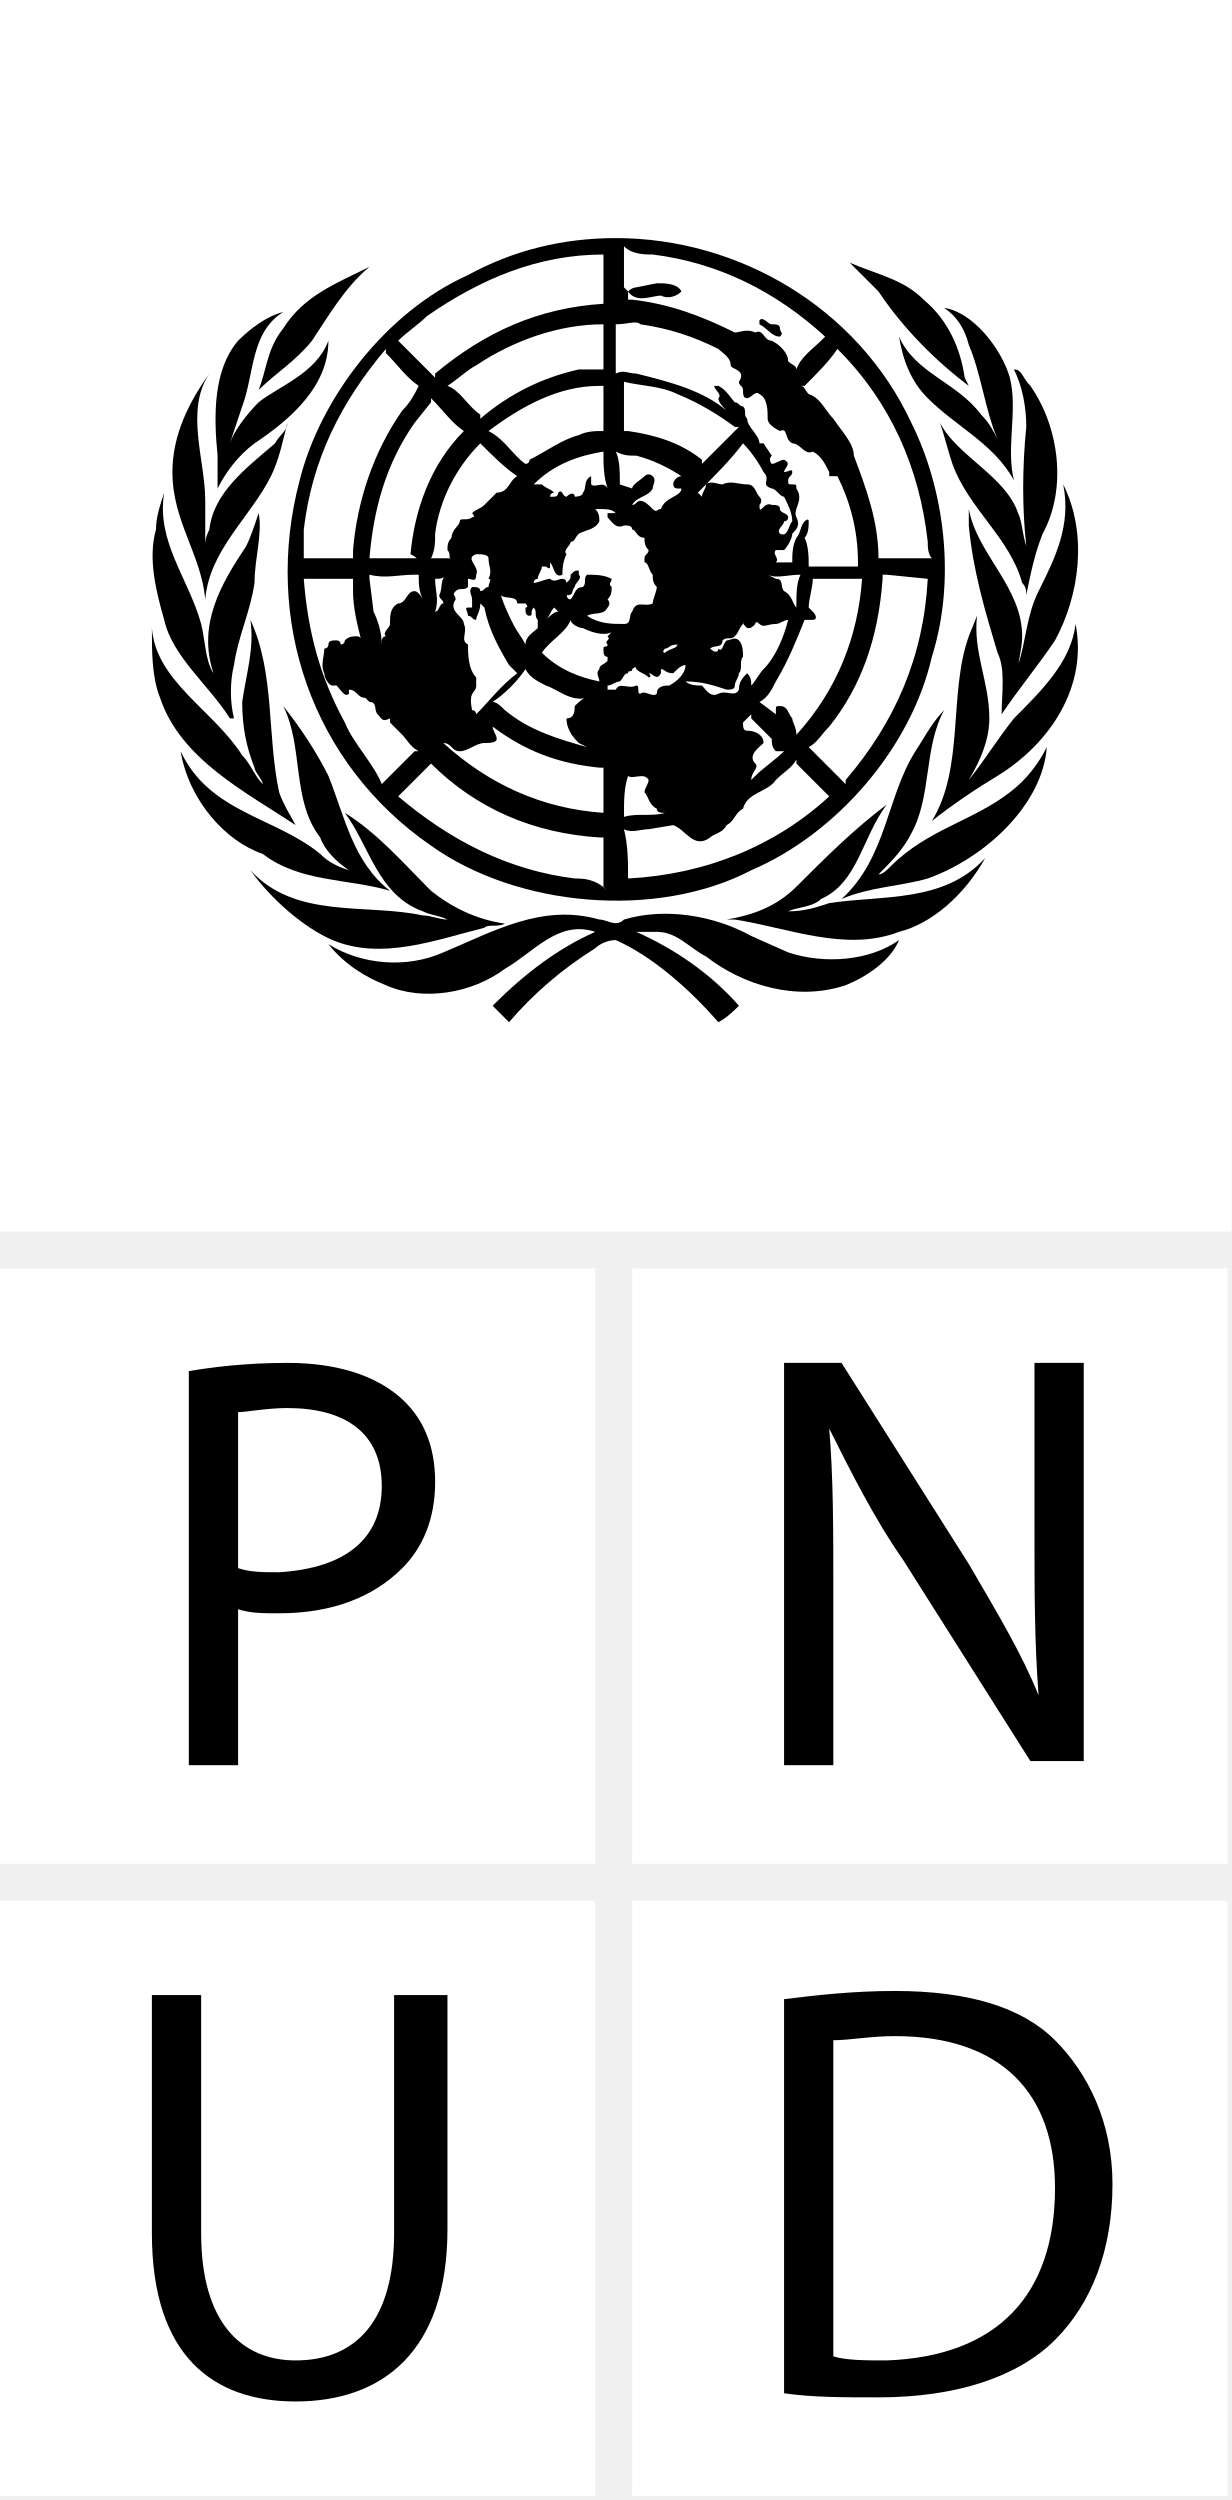
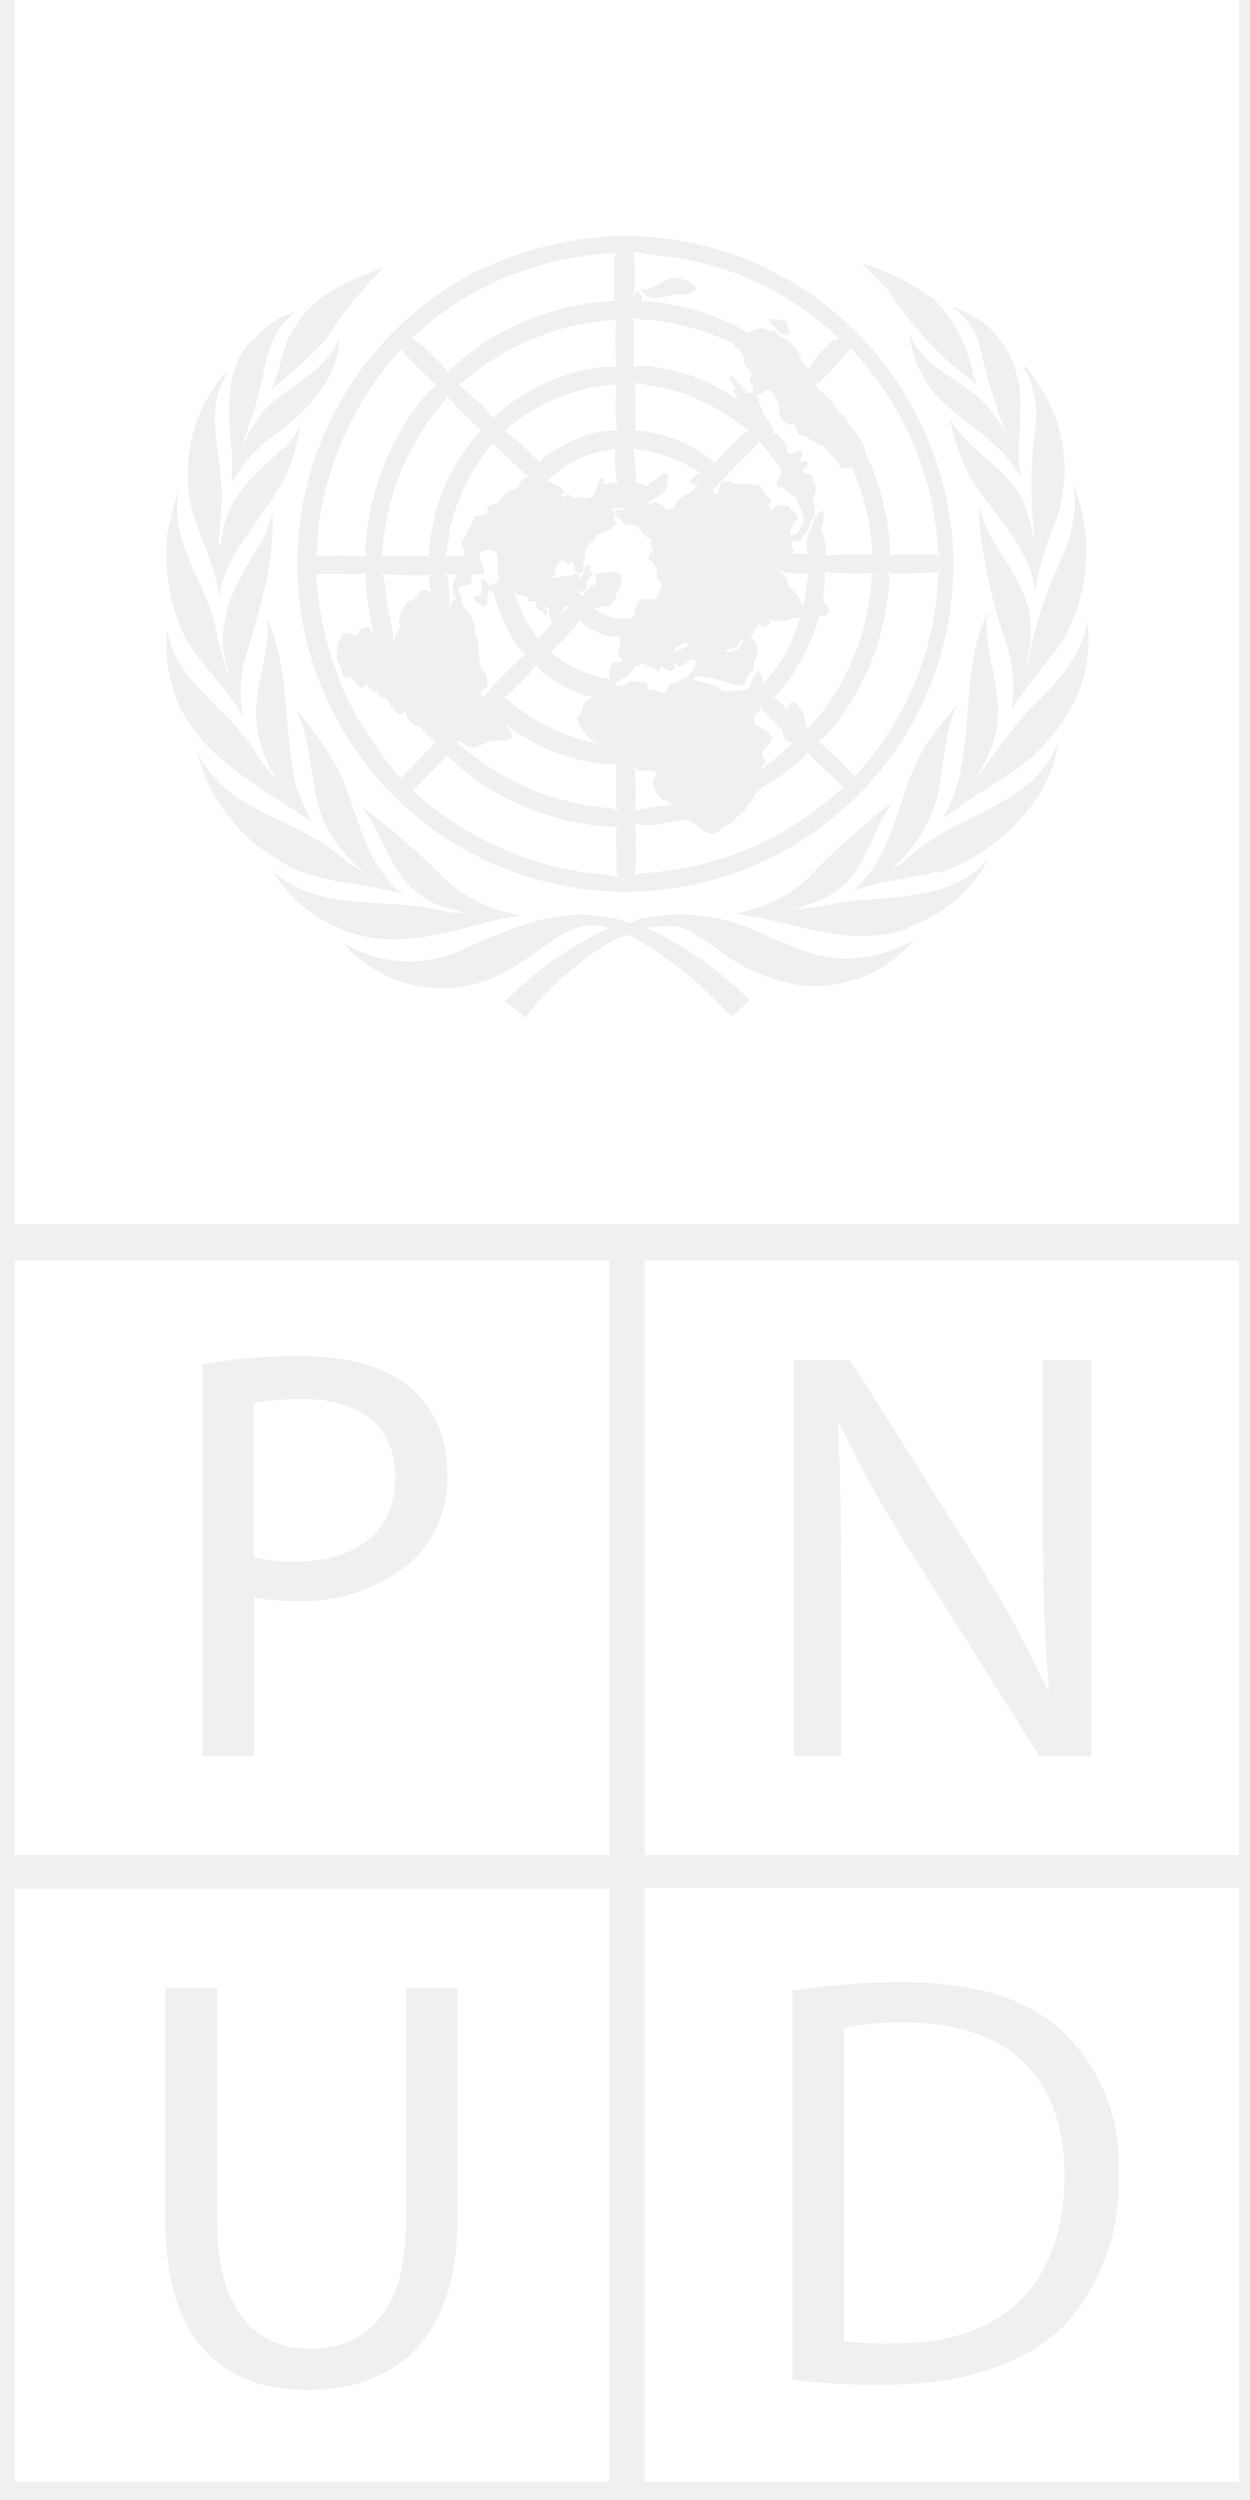
- <svg xmlns="http://www.w3.org/2000/svg" id="Layer_1" viewBox="0 0 30 60.9">
-   <style>.st0{fill:#fff}.st1{fill:#000}</style>
-   <path class="st0" d="M0 30.9h14.5v14.5H0z" />
-   <path class="st1" d="M10.6 36.1c0 .9-.3 1.6-.8 2.1-.7.7-1.7 1.1-3 1.1-.4 0-.7 0-1-.1V43H4.6v-9.6c.6-.1 1.4-.2 2.4-.2 1.2 0 2.1.3 2.7.8.6.5.9 1.2.9 2.1m-1.3.1c0-1.3-.9-1.9-2.3-1.9-.5 0-1 .1-1.2.1v3.8c.3.1.6.1 1 .1 1.6-.1 2.5-.8 2.5-2.1" />
-   <path class="st0" d="M15.4 30.9h14.5v14.5H15.4z" />
-   <path class="st1" d="M20.3 43v-4.2c0-1.6 0-2.8-.1-4 .5 1 1.1 2.2 1.8 3.2l3.1 4.9h1.3v-9.7h-1.2v4.1c0 1.5 0 2.7.1 4-.4-1-1-2-1.7-3.2l-3.1-4.9h-1.4V43h1.2z" />
-   <path class="st0" d="M0 46.3h14.5v14.5H0z" />
-   <path class="st1" d="M3.7 48.7v5.7c0 3 1.5 4.1 3.5 4.1 2.1 0 3.7-1.2 3.7-4.2v-5.7H9.6v5.8c0 2.1-.9 3.1-2.4 3.1-1.3 0-2.3-.9-2.3-3.1v-5.8H3.7z" />
-   <path class="st0" d="M15.4 46.3h14.5v14.5H15.4z" />
-   <path class="st1" d="M27.1 53.2c0 1.6-.5 2.9-1.4 3.8-.9.9-2.4 1.4-4.3 1.4-.9 0-1.6 0-2.3-.1v-9.6c.8-.1 1.7-.2 2.7-.2 1.8 0 3.1.4 3.9 1.2.8.8 1.4 2 1.4 3.5m-1.4.1c0-2.3-1.3-3.7-3.9-3.7-.6 0-1.1.1-1.5.1v7.7c.3.1.8.1 1.3.1 2.7-.1 4.1-1.6 4.1-4.2" />
-   <path class="st0" d="M0 0h30v30H0z" />
-   <path class="st1" d="M22.6 21.4c-.7.2-1.4.2-2.1.5 1.1-1 1.1-2.5 1.8-3.6.2-.3.4-.7.7-1-.5.9-.3 2.1-.8 3-.2.4-.5.7-.8 1 .1 0 .2-.1.3-.2.9-.9 2-1.1 2.9-1.8.4-.3.7-.7.9-1.1-.1 1.4-1.5 2.7-2.9 3.2m3.1-5.8c-.4.6-.9 1.2-1.3 1.8 0-.5.1-1.1-.1-1.5-.3-1-.6-2-.7-3.1v-.4c.2 1.1 1.3 1.9 1.3 3.1 0 .3-.1.6-.1.8v-.1c.2-.6.2-1.2.5-1.8.4-.8.8-1.6.6-2.6.6 1.2.4 2.7-.2 3.8" />
-   <path class="st1" d="M25.1 9.4c.7 1 .9 2.5.3 3.6-.2.5-.3 1-.4 1.5 0-.1 0-.2-.1-.3-.3-1.1-1.3-1.8-1.7-2.9-.1-.3-.2-.7-.3-1 .4.8 1.6 1.3 1.9 2.2.1.2.1.5.2.8-.1-.9-.1-1.9 0-2.9 0-.5-.1-1-.3-1.4.2 0 .2.2.4.4" />
-   <path class="st1" d="M24.6 9.2c.2.8-.1 1.7.1 2.5-.5-.9-1.4-1.3-2.1-2-.4-.4-.6-.9-.7-1.5.4.9 1.4 1.1 2 1.9.2.2.3.4.4.6-.3-.7-.4-1.6-.7-2.3-.1-.4-.3-.7-.6-.9.7.1 1.4 1 1.6 1.7" />
-   <path class="st1" d="M22.5 7.3c.6.5.9 1.2 1 1.9l.1.2c-.8-.6-1.6-1.4-2.2-2.3l-.7-.7c.7.3 1.3.4 1.8.9M9 6.5c-.6.5-1 1.2-1.4 1.8-.4.5-.9.8-1.3 1.2.2-.5.2-1 .6-1.5.5-.8 1.3-1.1 2.1-1.5" />
-   <path class="st1" d="M5.8 8.3c.3-.3.7-.6 1.1-.7-.8.5-.7 1.5-1 2.3l-.3.9c.1-.3.4-.7.7-1 .5-.4 1.4-.7 1.7-1.5 0 1.1-.9 1.9-1.8 2.5-.4.3-.7.7-.9 1.1v-.8c-.1-1-.1-2.1.5-2.8" />
-   <path class="st1" d="M4.2 11.5c0-.9.4-1.7.9-2.4-.6.9-.1 2.1-.1 3.1v1.1c0-.1 0-.2.1-.4.1-.9.9-1.5 1.6-2.1.1-.2.3-.3.3-.5-.1.4-.2.9-.4 1.3-.5 1-1.5 1.8-1.6 3-.1-1.1-.8-1.9-.8-3.1" />
-   <path class="st1" d="M3.8 12.9c0-.3.1-.6.2-.9-.2 1.2.6 2.1.9 3.2.1.4.1.9.3 1.2-.4-1.2.2-2.2.8-3.1.1-.2.2-.5.3-.8.1.5-.1 1.1-.1 1.7-.1.7-.4 1.3-.5 2-.1.4-.1.9 0 1.3h-.1c-.5-.8-1.4-1.5-1.6-2.4-.2-.7-.4-1.5-.2-2.2" />
-   <path class="st1" d="M3.7 15.3c.1 1.3 1.5 2 2.2 3.1.2.2.3.5.5.7 0-.1-.2-.3-.2-.4-.2-.5-.3-1-.3-1.6.1-.7.3-1.3.2-2 .6 1.3.4 2.8.7 4.2.1.3.3.6.4.8-1.2-.8-2.8-1.6-3.3-3.1-.2-.5-.2-1.1-.2-1.7" />
-   <path class="st1" d="M4.4 18.3c.7 1.5 2.3 1.6 3.4 2.5.2.2.4.3.7.4-.3-.2-.6-.5-.7-.8-.7-.9-.4-2.2-.9-3.2.4.5.8 1.1 1.1 1.7.4 1 .6 2.1 1.5 2.8-1-.3-2.2-.2-3.1-.9-.9-.3-1.8-1.3-2-2.5" />
-   <path class="st1" d="M6.1 21.2c1.1 1.2 2.8.8 4.2 1.1.2 0 .4.1.6.1-.2-.1-.4-.1-.6-.2-1.1-.4-1.3-1.6-1.9-2.4.8.5 1.4 1.2 2.1 1.9.5.4 1.1.7 1.8.8-.2.1-.4 0-.5.1-1.2.3-2.5.8-3.7.3-.7-.3-1.5-1-2-1.7" />
-   <path class="st1" d="M20.6 24c-1.2.4-2.5 0-3.4-.7-.4-.2-.7-.6-1.2-.6h-.5c.9.4 1.8 1 2.5 1.8-.1.1-.3.3-.5.4-.7-.8-1.6-1.6-2.5-2-.2 0-.4.1-.5.2-.8.5-1.5 1.1-2.1 1.8l-.4-.4c.8-.8 1.6-1.4 2.5-1.8-.9-.3-1.5.5-2.2.9-.8.6-2 .8-2.9.4-.5-.2-1-.5-1.4-1 .8.5 1.9.6 2.8.2 1.2-.5 2.4-1.2 3.8-.8.2 0 .4.2.6 0 1-.3 2.2-.1 3.1.4l.9.4c.9.3 2 .2 2.7-.3-.2.5-.8.9-1.3 1.1" />
-   <path class="st1" d="M21.9 22.7c-1.3.5-2.7-.1-4-.3h-.2c.6-.1 1.2-.3 1.7-.8.7-.7 1.4-1.4 2.2-2-.6.8-.7 1.9-1.6 2.3-.2.2-.6.2-.8.3.4 0 .7-.1 1-.2 1.3-.2 2.8 0 3.8-1.1-.5.9-1.3 1.6-2.1 1.8m2.4-3.8c-.5.3-1.1.7-1.6 1.1.8-1.3.4-3.1.9-4.5l.2-.5c-.1.9.3 1.6.3 2.5 0 .5-.2 1-.5 1.5.4-.5.7-1 1.1-1.5.7-.7 1.4-1.4 1.5-2.3.3 1.5-.6 2.9-1.9 3.7m-2.1-8.6C20.9 7.5 18 5.8 15 5.8c-1.3 0-2.5.3-3.6.9-2 .9-3.6 3-4.1 5-.9 3.4.3 6.9 3.2 8.9 2.1 1.5 5.5 1.8 7.8.6 2.1-.9 3.9-3 4.4-5.2.6-1.9.3-4.1-.5-5.7m.4 2.9c0 .1 0 .3.1.4h-1.3c0-.9-.3-1.7-.6-2.5 0-.3-.3-.6-.5-.9-.2-.2-.3-.5-.6-.6-.1-.1-.1-.2-.2-.2h.1c.3-.3.6-.6.8-.9 1.3 1.3 2 2.9 2.2 4.7m-3.3 4.3c-.1-.1-.1-.3-.3-.3-.1 0-.1 0-.1.1v.1l-.4-.3c.2-.1.3-.3.4-.5.3-.5.5-1 .7-1.5h.2c.1 0 .1-.1 0-.2l-.1-.1c0-.2.1-.5.1-.7H21c-.1 1.4-.6 2.7-1.6 3.8 0-.2-.1-.3-.1-.4m-.9 1.1c-.2-.2.1-.4.2-.5 0-.2-.2-.3-.4-.3-.1 0-.1-.1-.1-.2l.2-.2v.1l.5.5c0 .1 0 .2.1.3h.2c-.2.2-.5.4-.7.6l-.1.1c0-.2.2-.3.1-.4m-2.3-6.2c-.1 0-.1.1-.2 0s-.2-.2-.3-.2c-.1 0-.1.1-.2.1.1-.2.4-.2.5-.4 0-.1.1-.2 0-.3 0 0-.1-.1-.2 0s-.3.2-.3.3l-.3-.1c0-.3 0-.6-.1-.8.2.1.3.1.5.1.4.1.8.3 1.1.5-.1 0-.2.1-.2.2s.1.1.1.1h.1c0 .2-.4.2-.5.5m.4 3.3c0 .1-.2.1-.3.2-.1 0 0-.1 0-.1.1 0 .1-.1.3-.1m2.3-3.8c.1 0 .2.2.3.2.1.2.2.4.2.6-.1.1-.1.4-.3.3-.1-.1.1-.2.1-.3 0 0 .1 0 .1-.1s-.2-.1-.2-.2-.1-.1-.2-.1c-.2-.1-.3.3-.3 0 0 0 .1-.1 0-.2s-.1-.3-.3-.3c-.2 0-.4-.1-.6 0-.1 0-.3-.1-.4 0 0 .1-.1.2-.1.3L17 12c.4-.4.8-.8 1.1-1.2.2.2.4.5.5.7.2.2-.1.3.2.4m.7 2.1c-.1.2-.1.5-.1.7v.1c-.1-.1-.1-.3-.3-.4-.1-.1 0-.3-.2-.3l-.2-.1c.2.1.5 0 .8 0m-1.7-3.4l-.7.7v-.1c-.5-.4-1.1-.6-1.8-.7h-.1V9.3c.4.1.9.1 1.3.3.5.2 1 .5 1.4.8h.1l-.2.2zm-1.1 6c.4 0 .7.1 1 .2.1 0 .2 0 .2-.1s.1-.2.1-.3c.1-.1 0-.3.1-.4 0-.1 0-.3-.1-.4-.1-.1-.2 0-.3 0-.1.1-.1.3-.2.2 0 .1-.1.1-.2 0 .1-.1.3 0 .3-.2.1-.1.2 0 .3-.1.1-.1.1-.2.2-.3v-.1c0 .1 0 .1.1.2.1 0 .1 0 .2-.1 0 0 0-.1.1 0s.2 0 .4 0c.1 0 .2-.1.3-.1-.1.4-.3.9-.6 1.2-.1.1-.2.3-.3.4 0-.1 0-.2-.1-.3-.1.1-.2.2-.2.4-.1.2-.3 0-.5.1s-.3-.1-.4-.2c-.1 0-.3 0-.4-.1-.1 0 0 0 0 0m-.8-10.4c1.6.2 3 .9 4.2 2l-.1.1c-.2.2-.5.4-.6.7 0-.1-.1-.1-.2-.2 0-.2-.2-.4-.4-.5-.2 0-.2-.3-.4-.2-.2-.1-.4 0-.5 0-.8-.4-1.6-.7-2.5-.8h-.1v-.2l-.1-.1V6c.2.2.5.2.7.2m-.3 1.7c.7.1 1.3.3 1.9.6.1.1.3.2.3.4 0 .1.4.1.2.4 0 .1.1.1.1.2s0 .2.1.2.2-.2.3-.1c.2.1.2.4.2.6 0 .1.1.2.3.3.2-.1.1.2.3.3.2 0 .3.3.5.2.2.1.3.3.4.5v.1h.2c.3.6.5 1.3.5 2.1v.1h-1.2c0-.2 0-.5-.1-.7.1-.1.1-.3.1-.4 0-.1-.1 0-.1 0-.1.1-.1.3-.2.4-.1.2-.1.4-.1.6h-.4c.1-.1-.1-.2 0-.3h.2c.1-.1.2-.3.2-.4.1-.1.2-.2.1-.4s.2-.4 0-.7c0-.1 0-.1-.1-.1s-.1 0-.1-.1.1-.1.1-.2-.1 0-.2 0c0-.1.2-.2 0-.3-.1 0-.2.1-.3.1 0 0-.1-.1 0-.2l-.2-.3h-.1c0-.2-.3-.4-.3-.6-.1-.1 0-.2-.1-.3-.1 0-.1-.1-.2-.1-.1-.1-.2-.3-.4-.4h-.1c0 .1.2.2.1.3 0 .1.1.2.2.3-.6-.5-1.4-.7-2.2-.9-.2 0-.3-.1-.5 0V7.9c.3 0 .5-.1.6 0m-.6 4.6h-.2v.1c.1.1.2.3.4.2.1 0 .2 0 .2.1.1 0 .1.2.3.2 0 .1 0 .2.1.3 0 .1-.1.1-.1.2v.1c.1 0 .1.2.2.3 0 .1 0 .2.1.3 0 .1-.1.3-.1.4-.2.1-.4-.1-.5.2-.1.1 0 .3-.2.3-.3 0-.6 0-.9-.2.2-.1.4 0 .5-.2 0 0 .1-.1 0-.2.1-.1.1-.2.1-.3-.1-.1 0-.1 0-.2-.2-.1-.4-.1-.6-.1-.1.1 0 .2-.1.3-.2 0-.2.2-.3.3-.1 0-.1-.1-.1-.2v.1c.2 0 .1-.1.2-.2 0-.1.2-.2.1-.3v-.1c-.1 0-.1 0-.2.1 0 .1 0 .1-.1.2 0 0 0-.1-.1-.1s-.2.1-.3 0c-.1 0-.3.1-.4.1 0-.1.1-.1.1-.1 0-.1.1-.2.1-.3h.1s.1.1.1 0v-.1c.1.1.1.4.3.3 0-.1 0-.3.1-.5-.1-.1.1-.2.1-.3.1 0 .1-.1.2-.2.2-.1.4-.1.5-.3 0-.1 0-.2-.1-.3.3 0 .4 0 .5.1m-.2 7.4l-.1-.1c-1.5-.1-2.8-.7-3.9-1.7.2 0 .2.2.4.2s.4-.2.6-.2c.1 0 .3 0 .3-.1s-.1-.2-.1-.3c.8.6 1.6.9 2.6 1h.1v1.1l.1.1zm-4.2-5.8c.1 0 .2 0 .3-.1-.2.1-.1.3-.2.5 0 .1.1.1.1.2-.1 0-.1.2-.2.2.1-.3 0-.5 0-.8m-1.2 1.4c-.1 0-.1.1-.1.2 0-.3-.1-.6-.2-.8l-.1-.8V14c.4.1.7 0 1.1 0h.1c0 .2 0 .4.1.6 0 0-.1-.2-.2-.2-.2 0-.2.3-.4.3-.2.1-.2.3-.2.5 0 .1-.2.2-.1.3m.8-1.9H9c.1-1.2.4-2.3 1.1-3.3l.4-.5v-.1c.3.3.5.6.8.8-.8.8-1.2 1.9-1.3 3 .2.1.1.1.2.1M14.7 9h-.6c-.9.2-1.7.6-2.4 1.2v-.1c-.3-.2-.5-.6-.8-.7.3-.2.5-.4.7-.5.9-.6 2-1 3.1-1V9m-1.8 6s.1.1 0 0c.1 0 0-.1.1-.2.1.1 0 .2.1.3v.2c-.1.1-.3.2-.3.4-.1-.2-.2-.3-.3-.5-.1-.2-.2-.4-.3-.7.1.1.4 0 .4.2h.2s.1.1 0 .1c0 .1 0 .2.1.2m1.2 3.1l.2.1c-.7-.2-1.4-.4-2-.9-.1-.1-.2-.2-.3-.2.3-.2.6-.5.8-.8.1.2.3.3.5.4.3.1.6.4 1 .3-.1 0-.2.1-.3.2 0 .1 0 .3-.2.3 0 .3.2.5.3.6m-2.5-1.4v-.2c-.2-.2-.2-.6-.2-.8-.2-.1 0-.3-.1-.5 0-.2-.4-.3-.2-.6 0-.1-.1-.1 0-.2s.2 0 .3-.1v-.2c.1 0 .2.1.2-.1.1-.2-.3-.4 0-.5.1 0 .3 0 .3.1 0 .2.1.3 0 .5.1 0 0 .1 0 .2-.1 0-.1.1-.2.1 0-.1-.1-.1-.2-.1-.1.1 0 .2 0 .3v.2h-.1c-.1 0 0 .1 0 .2.1 0 .1.1.2.1 0-.1.1-.2.1-.4l.1.1c.1.5.3.9.6 1.4l.2.2c-.4.3-.7.7-1 1 0 0 0-.1-.1-.1-.1-.5.1-.4.1-.6m.5-4.7l-.3.3c-.1.1-.2.1-.3.2 0 0 .1.1 0 .1-.1.1-.3 0-.3.1s-.2.2-.2.4c-.1.1-.1.2-.1.3.1.1 0 .2.1.2h-.5c.1-.2.1-.4.1-.6.1-.8.5-1.6 1.1-2.2.3.3.6.6.9.8-.2.1-.2.4-.5.4m2.5 4.3c-.1.1 0 .2 0 .3-.5-.1-1-.3-1.4-.7.2-.3.6-.5.7-.8 0 .1.2.2.3.2.2.1.5.2.7.1l-.1.1c.1.1-.1.1 0 .2 0 .1-.1 0-.1.1s0 .2.1.2v.1c-.1.1-.2.1-.2.2m-1.3-1.2c.1-.1.1-.2.2-.3l.1.1c-.1 0-.2.1-.3.2zm1.1-3.3v-.2c-.2.1-.1.3-.2.4 0 .1-.2.1-.2.1 0-.1-.1-.1-.2 0-.1 0-.1-.2-.2-.1 0 0 0 .1-.1.1h-.1c0-.1.1-.1.1-.1-.1-.1-.2-.1-.3-.2H13c.5-.5 1.1-.7 1.7-.8 0 .3 0 .6.1.9-.1-.2-.3 0-.4-.1m.3-1.3c-.2 0-.4 0-.6.1-.4.1-.8.4-1.2.6 0 0 0 .1-.1.1-.3-.2-.5-.6-.9-.8.8-.6 1.7-1.1 2.7-1.1h.1v1.1m-4.3-2.8c1.3-.9 2.7-1.5 4.3-1.5v1.2c-1.6.1-2.9.7-4.1 1.7v.1l-.9-.9c.2-.2.5-.4.7-.6m-3 5.2c.2-1.7.9-3.1 2-4.4v.1c.3.3.5.6.8.8-.1.2-.2.4-.4.6-.7 1-1.1 2.2-1.2 3.4v.2H7.4v-.7m1 4.7c-.6-1.1-.9-2.2-1-3.5h1.2v.3c0 .4.1.8.2 1.2l.1.1c-.1-.1-.1-.2-.2-.2s-.2 0-.3.1c0 .1-.1.1-.1.1s0-.1-.1-.1-.2 0-.2.1-.1.1-.1.1c0 .2-.1.4 0 .6 0 .1.1.3.2.3h.1c.1.1.2.3.3.2v-.1c.2 0 .2.2.4.2l.1.1c.2 0 .1.2.2.3.1.1.1.2.3.1v-.1.2l.3.3c.1.1.2.3.4.4h-.1l-.8.8c-.2-.5-.7-1-.9-1.5m5.6 3.8c-1.6-.2-3-.9-4.3-2l.8-.8c1.1 1.1 2.5 1.7 4.1 1.8h.1v1.2l.1.1c-.3-.3-.6-.3-.8-.3m1-4.6h-.2v-.1c.1 0 .2-.1.3-.1.1-.1.1-.2.2-.2 0-.1.1 0 .1-.1 0 0 .1-.1.1 0 .1.1.2.1.3.2 0 0 .1 0 0-.1.1 0 .2.2.3 0v-.1c.1 0 .1.1.3.1.1-.1.2-.2.3-.2 0 .2-.2.4-.4.5-.1 0-.3 0-.3.2-.1.1-.3-.1-.4 0-.1 0 0-.2-.1-.2-.2.1-.4-.1-.5.1m.3 2.1c.1.1.4-.1.5.1 0 .1-.1.2-.1.3.1.1.1.3.3.4 0 .1.1.1.2.1-.3.1-.7 0-1 .1 0-.4 0-.7.1-1l-.1-.1.1.1m0 2.5c0-.4 0-.8-.1-1.2.2.1.4 0 .6 0l.6-.1c.3.1.5.6.9.3.1-.1.3-.1.4-.3.2-.1.2-.3.4-.4.1-.4.6-.4.8-.7.2-.2.4-.3.5-.5v.1l.8.8c-1.3 1.2-3 1.9-4.9 2m7.3-7.3c-.1 1.9-.8 3.5-2 4.9v.1l-.9-.9c.2-.1.3-.3.5-.5.8-1 1.2-2.2 1.3-3.6V14h.1l1 .1z" />
-   <path class="st1" d="M18.5 7.8v.1c.2.1.3.3.5.3.1-.1 0-.1 0-.2s-.1-.1-.2-.1-.2-.2-.3-.1m-3.2-.7c.2.3.6.1.8.1.2.1.4 0 .5-.1-.1-.2-.4-.2-.6-.2l-.5.1s-.1 0-.2.1" />
+ <svg xmlns="http://www.w3.org/2000/svg" width="61" height="122" fill="none">
+   <g clip-path="url(#clip0)" fill="#fff">
+     <path d="M37.03 21.5v.1c-.73.76-1.54 1.55-2.24 2.33a.54.54 0 00.22.23c0-.19.13-.36.15-.55.19-.27.48-.1.73 0 .375-.018.751.01 1.12.08.29.14.32.5.58.65a.22.22 0 01-.08.3c.08.6.37-.16.67 0 .12.05.29 0 .38.17.09.17.35.2.37.44.02.24-.15.15-.23.21.07.24-.25.39-.14.65.46.09.48-.45.69-.69a4.327 4.327 0 00-.44-1.2c-.27-.05-.43-.36-.69-.42-.51-.2.08-.52 0-.82a9.588 9.588 0 00-1.09-1.48zm2.98 8.5a10.861 10.861 0 01-1.39 3c-.27.33-.52.8-.87 1l.73.64v-.16c0-.05 0-.21.17-.19.35 0 .36.36.56.55 0 .31.22.55.13.83a11.86 11.86 0 003.2-7.59l.11-.13c-.72.07-1.47 0-2.22 0l-.17-.06c.004.482-.033.964-.11 1.44l.26.29a.29.29 0 01-.05.36.32.32 0 01-.37 0m-2.77 7.56l.11-.15c.502-.353.97-.751 1.4-1.19h.06c-.1 0-.22.07-.33 0a.52.52 0 01-.26-.54l-1-1-.06-.15a1.31 1.31 0 01-.36.46c0 .12 0 .31.12.4.12.09.73.31.8.69-.13.35-.8.67-.38 1 .13.19-.19.26-.14.42m-5.68-4.14c.21 0 .07.26.22.34.33-.11.57.28.84 0 0-.38.4-.34.63-.44.23-.1.77-.5.73-1l-.06-.07c-.25 0-.37.19-.56.34-.19.15-.33-.24-.51-.15 0 0 0 .06.08.07.08.01.06.18 0 .23-.27.25-.4-.12-.66-.09v.09c0 .06 0 .15-.09.11-.16-.26-.49-.16-.65-.39-.1-.06-.2 0-.27.08s-.31 0-.25.19c-.19.07-.22.28-.36.41-.25 0-.36.24-.59.23 0 0 0 .13.07.14a.79.79 0 00.46 0c.24-.38.64-.06 1-.2m-1.46 7.18l.08-.12-.25.06a12.54 12.54 0 01-8.12-3.5v.09l-1.64 1.65a16 16 0 008.49 4c.53.03 1.058.098 1.58.2l-.12-.2-.02-2.18zm1.46-15.79c.18.1.28-.09.44-.13a.93.93 0 01.53.36c.14.06.28 0 .41-.07.08-.67.91-.57 1.16-1.19l-.15.06c-.07-.09-.23 0-.22-.2.138-.152.3-.28.48-.38a8.15 8.15 0 00-2.27-1c-.32-.08-.65-.08-1-.19.072.544.112 1.091.12 1.64l.57.19c.17-.27.53-.33.69-.59.11-.09.23 0 .31.09a1.74 1.74 0 01-.1.64c-.22.43-.73.49-1 .8m5.15 8.02c0 .26-.29.38-.25.64a.56.56 0 01-.44.14 7.598 7.598 0 00-2-.46.15.15 0 00-.09.16c.28.15.63.15.94.28.31.13.45.41.79.3.34-.11.77.1 1-.2 0-.3.22-.51.35-.77h.09c.118.181.197.386.23.6.22-.24.4-.51.6-.75a7.29 7.29 0 001.16-2.46 1.9 1.9 0 00-.63.11c-.23 0-.51.12-.71 0-.2-.12-.12 0-.11.09.01.09-.16.27-.34.22-.18-.05-.15-.22-.2-.33a.691.691 0 010 .25 2.997 2.997 0 00-.34.53c-.16.19-.44.12-.61.27 0 .39-.45.31-.69.43 0 0 0 .05.06.09a.31.31 0 00.34-.08c.34.09.27-.33.46-.48.19-.15.32-.16.5-.05.159.235.227.52.19.8-.19.19-.1.51-.23.73m-3.76-.88c.19-.2.6-.19.62-.48-.28 0-.43.11-.62.26 0 .07-.11.18 0 .22zm-1.97 7.7a11.848 11.848 0 011.92-.27.64.64 0 01-.35-.21c-.38 0-.55-.41-.67-.71s.08-.39.17-.57c-.16-.33-.65-.09-.94-.21-.08-.06-.13-.16-.25-.17l.12.17c.041.666.041 1.334 0 2m8.43-2.9c-.22.44-.72.72-1.09 1-.52.52-1.36.63-1.63 1.38-.27.25-.37.65-.76.8-.14.38-.55.35-.78.63-.67.6-1.1-.38-1.7-.5l-1.22.22c-.414.07-.836.07-1.25 0 .06.832.06 1.668 0 2.5l.16-.09a15.52 15.52 0 0010-4.21l-1.68-1.6-.05-.13zm-1.39-8.83l.24.25c.25.16.08.52.35.66.27.14.42.52.55.79a.68.68 0 00.07-.23c.12-.44.1-.93.24-1.36a3.33 3.33 0 01-1.45-.11zm-4.54-8.62a14.881 14.881 0 00-2.56-.54l.08.18v2.15h.21a7.12 7.12 0 013.58 1.46l.05.17c.36-.5.9-.93 1.32-1.41l.4-.23-.19-.08a9.31 9.31 0 00-2.87-1.66m-3.78 13.87c.06-.21 0-.48.08-.66.08-.18.29-.17.45-.14a.142.142 0 00.106-.078.14.14 0 00-.006-.132c-.23 0-.13-.3-.21-.44-.08-.14.14-.07.11-.17-.03-.1.08-.27-.05-.41 0 0 .06-.07.1-.1-.48.21-1-.09-1.42-.28-.2-.12-.51-.24-.56-.49a11.394 11.394 0 01-1.47 1.58 5.999 5.999 0 002.87 1.32zm-11-5.02l.18 1.47c.143.545.244 1.1.3 1.66.09-.12 0-.36.25-.38-.09-.18.17-.33 0-.48.017-.395.18-.77.46-1.05.4 0 .43-.55.84-.57.21 0 .33.27.42.36a1.51 1.51 0 01-.2-1.13l-.18.08a20.152 20.152 0 01-2.21-.08l.14.12zm9.11 1.58l-.27-.13c-.061.2-.175.38-.33.52.19-.13.32-.38.57-.4" />
+     <path d="M21.28 36.27a4.854 4.854 0 01-.74-.76 1.101 1.101 0 01-.67-.51c-.08-.09 0-.25-.1-.31l-.09.12c-.28.13-.38-.15-.57-.27-.19-.12-.13-.61-.47-.52-.12 0-.16-.15-.24-.23-.31 0-.39-.31-.56-.48 0 .07 0 .17-.1.22-.31.07-.43-.32-.64-.48-.06 0-.1.09-.18.07a1 1 0 01-.32-.67c-.27-.29-.15-.76-.1-1.12.05-.1.18-.15.16-.27-.02-.12.25-.18.41-.19a.41.41 0 01.17.15c.1-.07.33 0 .24-.22a1.18 1.18 0 01.52-.2c.104.177.225.345.36.5l-.11-.18a11.879 11.879 0 01-.39-2.42c0-.05-.1-.07 0-.12-.011-.15-.011-.3 0-.45l-.21.08-2.22-.01c.13 2.454.813 4.847 2 7a25.913 25.913 0 002.11 3l1.59-1.64.15-.09zm8.6 1.04a9.22 9.22 0 01-5.15-1.93c0 .19.31.31.24.55-.07.24-.42.22-.64.22-.46-.08-.79.27-1.22.32-.43.05-.53-.36-.88-.32a12.53 12.53 0 007.7 3.3l.23.15-.1-.27v-2.1l-.18.08zm-6.05-19.63c-.5.34-1 .79-1.46 1.09.577.451 1.115.95 1.61 1.49l.05.15A9.62 9.62 0 0128.81 18a4.169 4.169 0 011.26-.09 16.05 16.05 0 010-2.3 12.31 12.31 0 00-6.22 2.08m2.19 11.65h-.27c0-.45-.51-.18-.7-.42.22.41.34.88.57 1.3.23.42.47.65.61 1 .195-.283.42-.544.67-.78a.46.46 0 00-.07-.31c-.08-.17 0-.41-.14-.55-.21.07.07.28 0 .4a.13.13 0 01-.19-.1.53.53 0 01-.38-.36c.15-.09 0-.13-.08-.21M21.93 26a6.57 6.57 0 01-.2 1.18 2 2 0 011 0c-.19-.09 0-.33-.14-.45s-.05-.45.14-.58c0-.32.32-.49.36-.79.04-.3.47-.11.65-.28.18-.17 0-.18 0-.26.16-.22.41-.21.6-.33a1.7 1.7 0 01.54-.56c.47 0 .48-.65.93-.67a21.006 21.006 0 01-1.76-1.64A9.58 9.58 0 0021.93 26zm-.15-6.56l-.86 1.09a12.71 12.71 0 00-2.28 6.61h2.19l.2.08c-.08-.05-.06-.15-.09-.23a9.57 9.57 0 012.54-6 15.675 15.675 0 01-1.68-1.68l-.02.13zm.46 9.79c0-.15-.2-.19-.17-.33s0-.77.4-.9a.94.94 0 01-.77-.07l.12.19c.101.513.138 1.037.11 1.56.09-.15.11-.36.31-.45zm.82-1.23l-.06.42c-.1.25-.41.07-.55.23-.14.16 0 .33.1.46-.23.51.5.67.49 1.13.22.28 0 .7.29 1 .07.52-.07 1.22.38 1.63l.08.49c.09.34-.41.26-.34.56.09 0 .11.08.12.11a22.444 22.444 0 012.05-2.09l-.3-.3a8.052 8.052 0 01-1.23-2.74l-.23-.11c-.051.23-.088.465-.11.7l-.08.1c-.17 0-.27-.14-.41-.23-.14-.09-.13-.23 0-.3a.24.24 0 01.19.05c.07-.09 0-.21.08-.32.08-.11-.14-.37 0-.54.15 0 .26.17.32.27s.28-.08.4-.13.19-.32 0-.4a1.87 1.87 0 000-.94c-.09-.26-.38-.22-.6-.19-.64.21.11.69-.05 1.09-.09.23-.33 0-.5.11m5.41 6.27a1.52 1.52 0 01.6-.39c-.71.14-1.34-.36-1.94-.64-.34-.26-.79-.47-1-.85a11.688 11.688 0 01-1.59 1.63c.25 0 .39.28.59.4a9.87 9.87 0 004.07 1.82l-.38-.18c-.29-.32-.7-.71-.71-1.16.29-.1.25-.41.35-.63m11.17-15.61c.16 0 .21.23.32.35.58.31.74.94 1.25 1.29.28.59.94 1.05 1 1.74a12.75 12.75 0 011.21 4.95l-.07.09a.29.29 0 00.19-.07h2.3c-.15-.22-.09-.55-.13-.82A15.73 15.73 0 0041.52 17a19.067 19.067 0 01-1.58 1.7l-.27.02z" />
+     <path d="M17.88 27.16l-.06-.31A13 13 0 0120.21 20a6.292 6.292 0 011.07-1.22c-.52-.48-1.06-1-1.6-1.58l-.06-.2a15.63 15.63 0 00-4.07 8.7c-.09.48 0 1-.13 1.45.819-.06 1.641-.06 2.46 0m4.01-8.94v-.11a12.61 12.61 0 018.14-3.42l-.07-.19v-1.91l.07-.23a15.48 15.48 0 00-8.57 3c-.48.33-.91.84-1.41 1.13h.07a13.371 13.371 0 011.76 1.69m8.19 3.74a5.42 5.42 0 00-3.4 1.6h.18c.19.19.5.15.64.41s-.13.12-.13.24.1 0 .13.1.12-.09.18-.15.23.19.42.19a.291.291 0 01.42.05c.13-.11.4 0 .44-.21.25-.26.11-.67.48-.84.12.07 0 .19 0 .3.24.11.52-.2.72 0a5.002 5.002 0 01-.12-1.74" />
+     <path d="M.73 59.74h59.73V0H.73v59.74zm51.25-28.63c-.84 1.19-1.85 2.3-2.62 3.51a6.77 6.77 0 00-.18-3 26.63 26.63 0 01-1.39-6.08v-.82c.49 2.19 2.64 3.7 2.5 6.15a5.33 5.33 0 01-.24 1.62l.09-.11a24.99 24.99 0 011-3.59c.71-1.62 1.59-3.25 1.23-5.2a8.84 8.84 0 01-.42 7.52h.03zm-1.32-12.39a7.45 7.45 0 01.69 7.14 13.118 13.118 0 00-.81 2.95c-.07-.18-.08-.42-.15-.62-.55-2.14-2.59-3.67-3.42-5.69a10.998 10.998 0 01-.62-2.07c.9 1.65 3.09 2.51 3.69 4.32a8.78 8.78 0 01.39 1.53.06.06 0 00.06-.05 21.167 21.167 0 01.07-5.68 4.7 4.7 0 00-.67-2.75c.36.21.52.61.77.92zm-1-.37c.38 1.67-.17 3.31.18 5-.91-1.79-2.84-2.64-4.17-4.07a5.73 5.73 0 01-1.3-3c.76 1.84 2.82 2.25 4 3.79.318.381.58.805.78 1.26a33.888 33.888 0 01-1.38-4.63 3.69 3.69 0 00-1.34-1.75 4.65 4.65 0 013.21 3.42l.02-.02zm-4.16-3.82a7.11 7.11 0 012 3.8l.19.45a16.83 16.83 0 01-4.32-4.59l-1.32-1.34c1.223.365 2.375.933 3.41 1.68h.04zm-22.19-1.3a16.85 16.85 0 017.24-1.72 16 16 0 0114.35 9.1 15.74 15.74 0 011.05 11.19 16.013 16.013 0 11-30.85-8.6 16.2 16.2 0 018.21-10v.03zm-4.58-.18a19.93 19.93 0 00-2.85 3.54c-.82.864-1.698 1.67-2.63 2.41.48-1 .5-2.17 1.17-3.08 1-1.68 2.75-2.26 4.34-2.89l-.03.02zm-6.37 3.56a4 4 0 012.1-1.41c-1.57 1.08-1.47 3-2 4.64-.16.6-.44 1.15-.58 1.76h.05a5.52 5.52 0 011.29-1.91c1.13-1 2.78-1.68 3.33-3.21 0 2.13-1.8 3.8-3.49 5a6.86 6.86 0 00-1.76 2.1c0-.54.08-1.08 0-1.65-.19-1.85-.32-4 1-5.35l.06.03zM9.17 23A7.35 7.35 0 0111 18.18s.06-.05.1 0c-1.22 1.84-.21 4.16-.27 6.25l-.16 2.14s0 .08.08.06c.07-.24.09-.5.14-.74.28-1.73 1.78-3 3.1-4.15.277-.292.5-.63.66-1a8.721 8.721 0 01-.73 2.53c-1 2-2.91 3.62-3.25 5.9-.16-2.18-1.65-3.82-1.5-6.13V23zm-.92 2.71a8.39 8.39 0 01.48-1.79c-.49 2.48 1.18 4.27 1.73 6.43.155.822.362 1.634.62 2.43h.07c-.82-2.29.36-4.42 1.55-6.21a6.21 6.21 0 00.6-1.59 13.915 13.915 0 01-.29 3.31c-.29 1.37-.72 2.66-1.09 4a6.34 6.34 0 00-.06 2.64l-.13-.14c-.87-1.6-2.58-2.86-3.09-4.61a9.6 9.6 0 01-.42-4.53l.03.06zm-.11 4.8c.19 2.63 3 4 4.34 6.21a6.68 6.68 0 001 1.31c-.07-.27-.33-.51-.42-.8a5.62 5.62 0 01-.52-3.11c.13-1.35.69-2.6.48-4 1.15 2.5.8 5.6 1.44 8.3.218.572.465 1.133.74 1.68-2.34-1.64-5.58-3.17-6.63-6.1a7.41 7.41 0 01-.4-3.46l-.03-.03zm1.45 6.08c1.32 3 4.63 3.24 6.86 5.07.388.35.822.646 1.29.88a7.87 7.87 0 01-1.46-1.59c-1.3-1.81-.84-4.34-1.82-6.28A14.763 14.763 0 0116.73 38c.79 2 1.1 4.17 2.94 5.65-2-.65-4.33-.47-6.08-1.69a8.388 8.388 0 01-4-5.38v.01zm3.4 5.57c2.12 2.42 5.58 1.61 8.41 2.24a3.64 3.64 0 001.19.15c-.34-.21-.81-.19-1.17-.38-2.22-.78-2.55-3.18-3.75-4.79a34.099 34.099 0 014.25 3.72 7.39 7.39 0 003.53 1.57c-.31.11-.71.08-1 .17-2.32.57-4.9 1.5-7.36.67a7.11 7.11 0 01-4-3.35h-.1zm28.74 5.61c-2.39.89-4.88-.05-6.75-1.46-.75-.48-1.42-1.17-2.4-1.11a3.269 3.269 0 00-1 .1 18.18 18.18 0 015 3.49 6.556 6.556 0 01-.91.83 17.891 17.891 0 00-5-4c-.33.08-.647.208-.94.38a15.277 15.277 0 00-4.09 3.66l-1-.79a17.41 17.41 0 015.09-3.59c-1.82-.57-3 .95-4.38 1.72a6.459 6.459 0 01-5.86.88A6.33 6.33 0 0116.73 46a6.24 6.24 0 005.54.48c2.33-1 4.75-2.3 7.56-1.68.44 0 .87.44 1.29.07a9 9 0 016.25.79l1.85.74a6.18 6.18 0 005.43-.59 6.49 6.49 0 01-2.87 2l-.05-.04zm2.6-2.47c-2.68 1-5.38-.23-8-.65l-.5-.06A7.11 7.11 0 0039.28 43a35.888 35.888 0 014.33-3.9c-1.19 1.52-1.31 3.69-3.27 4.67-.519.24-1.053.444-1.6.61a16.41 16.41 0 002.07-.31c2.63-.41 5.64 0 7.48-2.23a7.06 7.06 0 01-4 3.42l.04.04zm1.45-2.78c-1.37.37-2.83.49-4.16.94 2.25-1.93 2.12-4.92 3.63-7.2.46-.658.955-1.292 1.48-1.9-.91 1.84-.52 4.22-1.57 6a7.69 7.69 0 01-1.62 2c.21 0 .39-.19.57-.31 1.71-1.71 3.94-2.18 5.79-3.57a5.5 5.5 0 001.74-2.2c-.35 2.83-3.16 5.48-5.81 6.32l-.05-.08zm3.44-4.73c-1.06.69-2.14 1.34-3.16 2.12v-.09c1.56-2.6.8-6.16 1.76-9l.36-.95c-.2 1.77.58 3.28.52 5.06a5.8 5.8 0 01-1 2.89h.09c.7-1.04 1.454-2.04 2.26-3 1.38-1.34 2.79-2.71 3-4.57.46 3.1-1.27 5.82-3.84 7.57" />
+     <path d="M43.47 28l-.13-.1.08.22a12.8 12.8 0 01-2.53 7.07 5.15 5.15 0 01-.94 1c.636.53 1.231 1.109 1.78 1.73l.06-.12a15.3 15.3 0 004-9.72l.09-.19-.12.05-2.29.06zm-13.51-9.24A9.23 9.23 0 0024.65 21c.59.498 1.154 1.025 1.69 1.58l.12-.17a7.33 7.33 0 012.43-1.26A3.79 3.79 0 0130.1 21c-.09-.777-.09-1.563 0-2.34l-.14.1zm.99-4.29a.36.36 0 01.08-.19c.11-.06.2 0 .25.11.05.11.06.3 0 .37.1 0 .14-.06.23-.06a11.93 11.93 0 015 1.53c.31-.15.71-.35 1-.08.39-.14.46.33.77.38a1.67 1.67 0 01.84 1.08c.07.14.3.25.33.4a6 6 0 011.2-1.4l.27-.11a14.79 14.79 0 00-8.45-4 13.121 13.121 0 01-1.55-.2c.075.731.075 1.469 0 2.2l.03-.03zm7.14 1.1a.47.47 0 01.36.29c0 .18.17.33 0 .47-.43.11-.47-.37-.8-.49a.311.311 0 01-.06-.23c.15-.18.29.12.46 0l.04-.04zm-6.88-1.41c.06-.13.25-.08.34 0l1.18-.6a1.59 1.59 0 011.24.47v.06a1 1 0 01-1 .27c-.53.1-1.26.41-1.68-.14 0 0-.07-.09 0-.13m-.34 3.81c.304-.06.616-.06.92 0a9.2 9.2 0 014.28 1.72 1.1 1.1 0 01-.36-.58.08.08 0 01.09 0c0-.24-.24-.37-.28-.6a.17.17 0 01.17-.07c.258.251.492.526.7.82.18-.07.32 0 .45.14s.09.43.26.59c0 .47.61.73.57 1.2 0 .11.15 0 .2.08l.48.59a.24.24 0 00.07.33c.22.09.34-.18.55-.14.21.04 0 .38 0 .57.12 0 .27-.09.36 0 .09.09-.14.28-.21.4-.07.12.14.13.27.17.13.04.23.17.19.29.4.41-.12.86.07 1.3a.761.761 0 01-.2.78c0 .35-.32.56-.44.86l-.41.08c-.21.21.18.47 0 .61h.89l-.13-.04a1.29 1.29 0 01.12-1.13c.078-.32.22-.619.42-.88 0 0 .16-.12.21 0 .024.28-.024.563-.14.82.195.404.282.852.25 1.3.78-.05 1.56-.06 2.33-.05l-.07-.16a11.321 11.321 0 00-1-4.12c-.16 0-.28.14-.48.09a.13.13 0 01-.09-.15 10.254 10.254 0 00-.88-1c-.4 0-.59-.43-1-.47-.41-.04-.11-.66-.58-.52a.78.78 0 01-.5-.53 1.33 1.33 0 00-.45-1.14c-.29-.1-.41.28-.69.22-.28-.06-.09-.29-.14-.42-.05-.13-.19-.21-.17-.37.38-.49-.45-.49-.27-1-.05-.35-.4-.49-.59-.77a13.201 13.201 0 00-3.86-1.1 2.76 2.76 0 01-1-.14l.08.15v2.23m-.79 7.62a1.54 1.54 0 01-1 .59c-.1.13-.08.41-.33.39-.08.17-.35.27-.24.53a4.538 4.538 0 00-.14.91c-.47.3-.33-.38-.57-.53l-.08.14c-.1 0-.16 0-.22-.1s-.2-.05-.26 0-.26.32-.22.56c.04.24-.29.09-.26.24a4.51 4.51 0 00.81-.11c.18.05.33-.09.51-.1.18-.01.14.1.11.2h.07a.34.34 0 00.13-.39c0-.16.2-.16.31-.21.11-.05 0 .15 0 .23.36.14-.08.4-.13.59-.05.19 0 .49-.3.45a.11.11 0 01-.08-.14h-.05a.429.429 0 00.22.36c.22-.19.23-.5.55-.54.32-.04-.07-.44.18-.58.41 0 .85-.19 1.18.15 0 .14-.08.2 0 .32a1.643 1.643 0 01-.28.54.29.29 0 01-.09.3c-.11.48-.66.25-1 .42a2.53 2.53 0 001.76.48c.34 0 .19-.44.36-.63.12-.56.63-.18.94-.33.134-.228.225-.48.27-.74a.53.53 0 01-.22-.6c-.13-.18-.12-.51-.41-.54a.17.17 0 010-.2c0-.17.17-.23.22-.36-.19-.12-.14-.38-.12-.53-.31.08-.35-.32-.58-.41 0-.18-.25-.22-.41-.25-.38.19-.45-.29-.73-.4 0-.08-.1-.21 0-.28.1-.07.33 0 .5 0l-.14-.07c-.13-.14-.4 0-.57 0 .16.16.09.45.19.65m-15.3 42.78a13.11 13.11 0 00-2.35.2V76a8.64 8.64 0 002.06.2c3 0 4.85-1.49 4.85-4.1 0-2.61-1.8-3.83-4.56-3.83z" />
+     <path d="M.73 90.52h29v-29h-29v29zM20.3 76a8 8 0 01-5.9 2.12 8.763 8.763 0 01-2-.17v7.75H9.89V66.58a25.707 25.707 0 014.79-.4c2.47 0 4.27.57 5.42 1.6a5.22 5.22 0 011.72 4A5.57 5.57 0 0120.3 76zm23.82 22.7a14.602 14.602 0 00-2.93.25v15.29c.839.109 1.685.149 2.53.12 5.33 0 8.23-3 8.23-8.21 0-4.61-2.56-7.45-7.83-7.45z" />
+     <path d="M31.47 121.12h29v-29h-29v29zm20.34-7.54c-1.84 1.81-4.82 2.79-8.58 2.79a35.265 35.265 0 01-4.56-.23v-19a36.243 36.243 0 015.33-.41c3.59 0 6.14.81 7.84 2.39a8.92 8.92 0 012.75 7 10.356 10.356 0 01-2.78 7.51M.73 121.11h29V92.16h-29v28.95zm21.6-12.83c0 5.94-3.13 8.35-7.31 8.35-4 0-6.95-2.24-6.95-8.26V97h2.53v11.48c0 4.3 1.92 6.14 4.5 6.14 2.84 0 4.71-1.89 4.71-6.14V97h2.52v11.28zm9.14-17.76h29v-29h-29v29zm7.26-24.15h2.76l6.17 9.79a50.82 50.82 0 013.44 6.28h.09c-.23-2.58-.29-4.93-.29-7.92v-8.15h2.35v19.34h-2.52l-6.18-9.81a56.715 56.715 0 01-3.59-6.45h-.08c.14 2.44.17 4.76.17 8v8.26h-2.32V66.37z" />
+   </g>
+   <defs>
+     <clipPath id="clip0">
+       <path fill="#fff" transform="translate(.73)" d="M0 0h59.73v121.12H0z" />
+     </clipPath>
+   </defs>
</svg>
